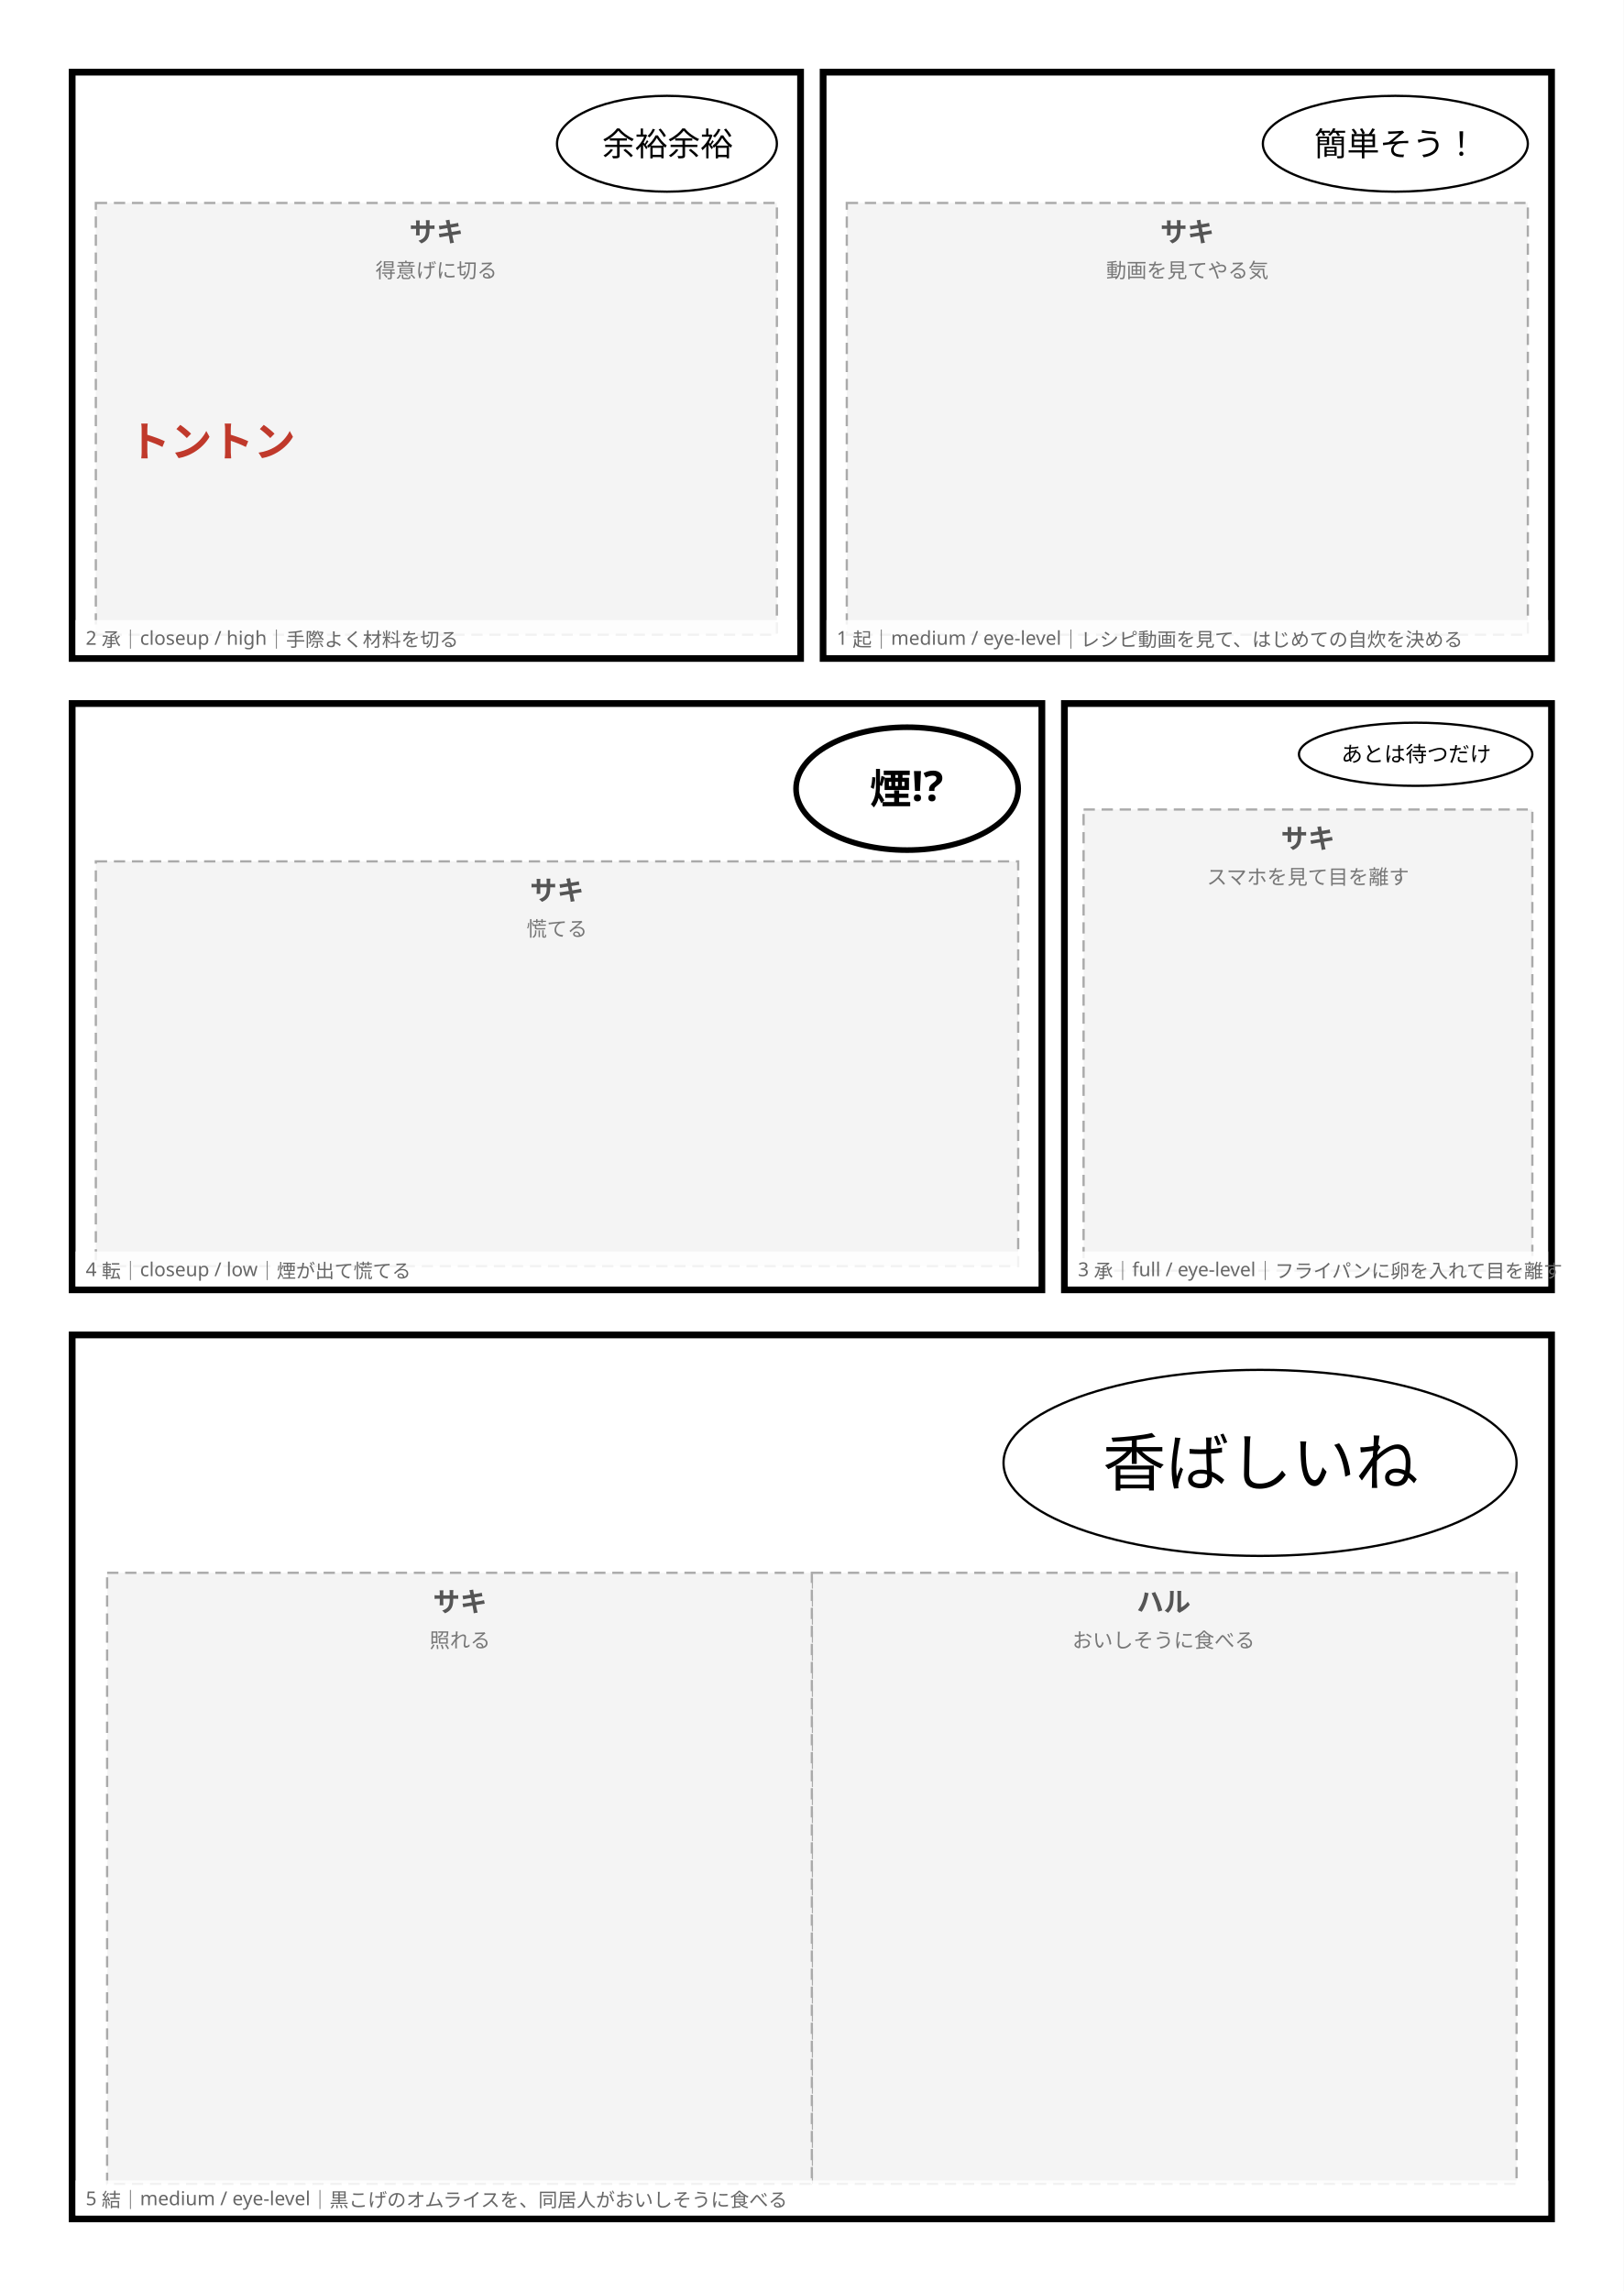
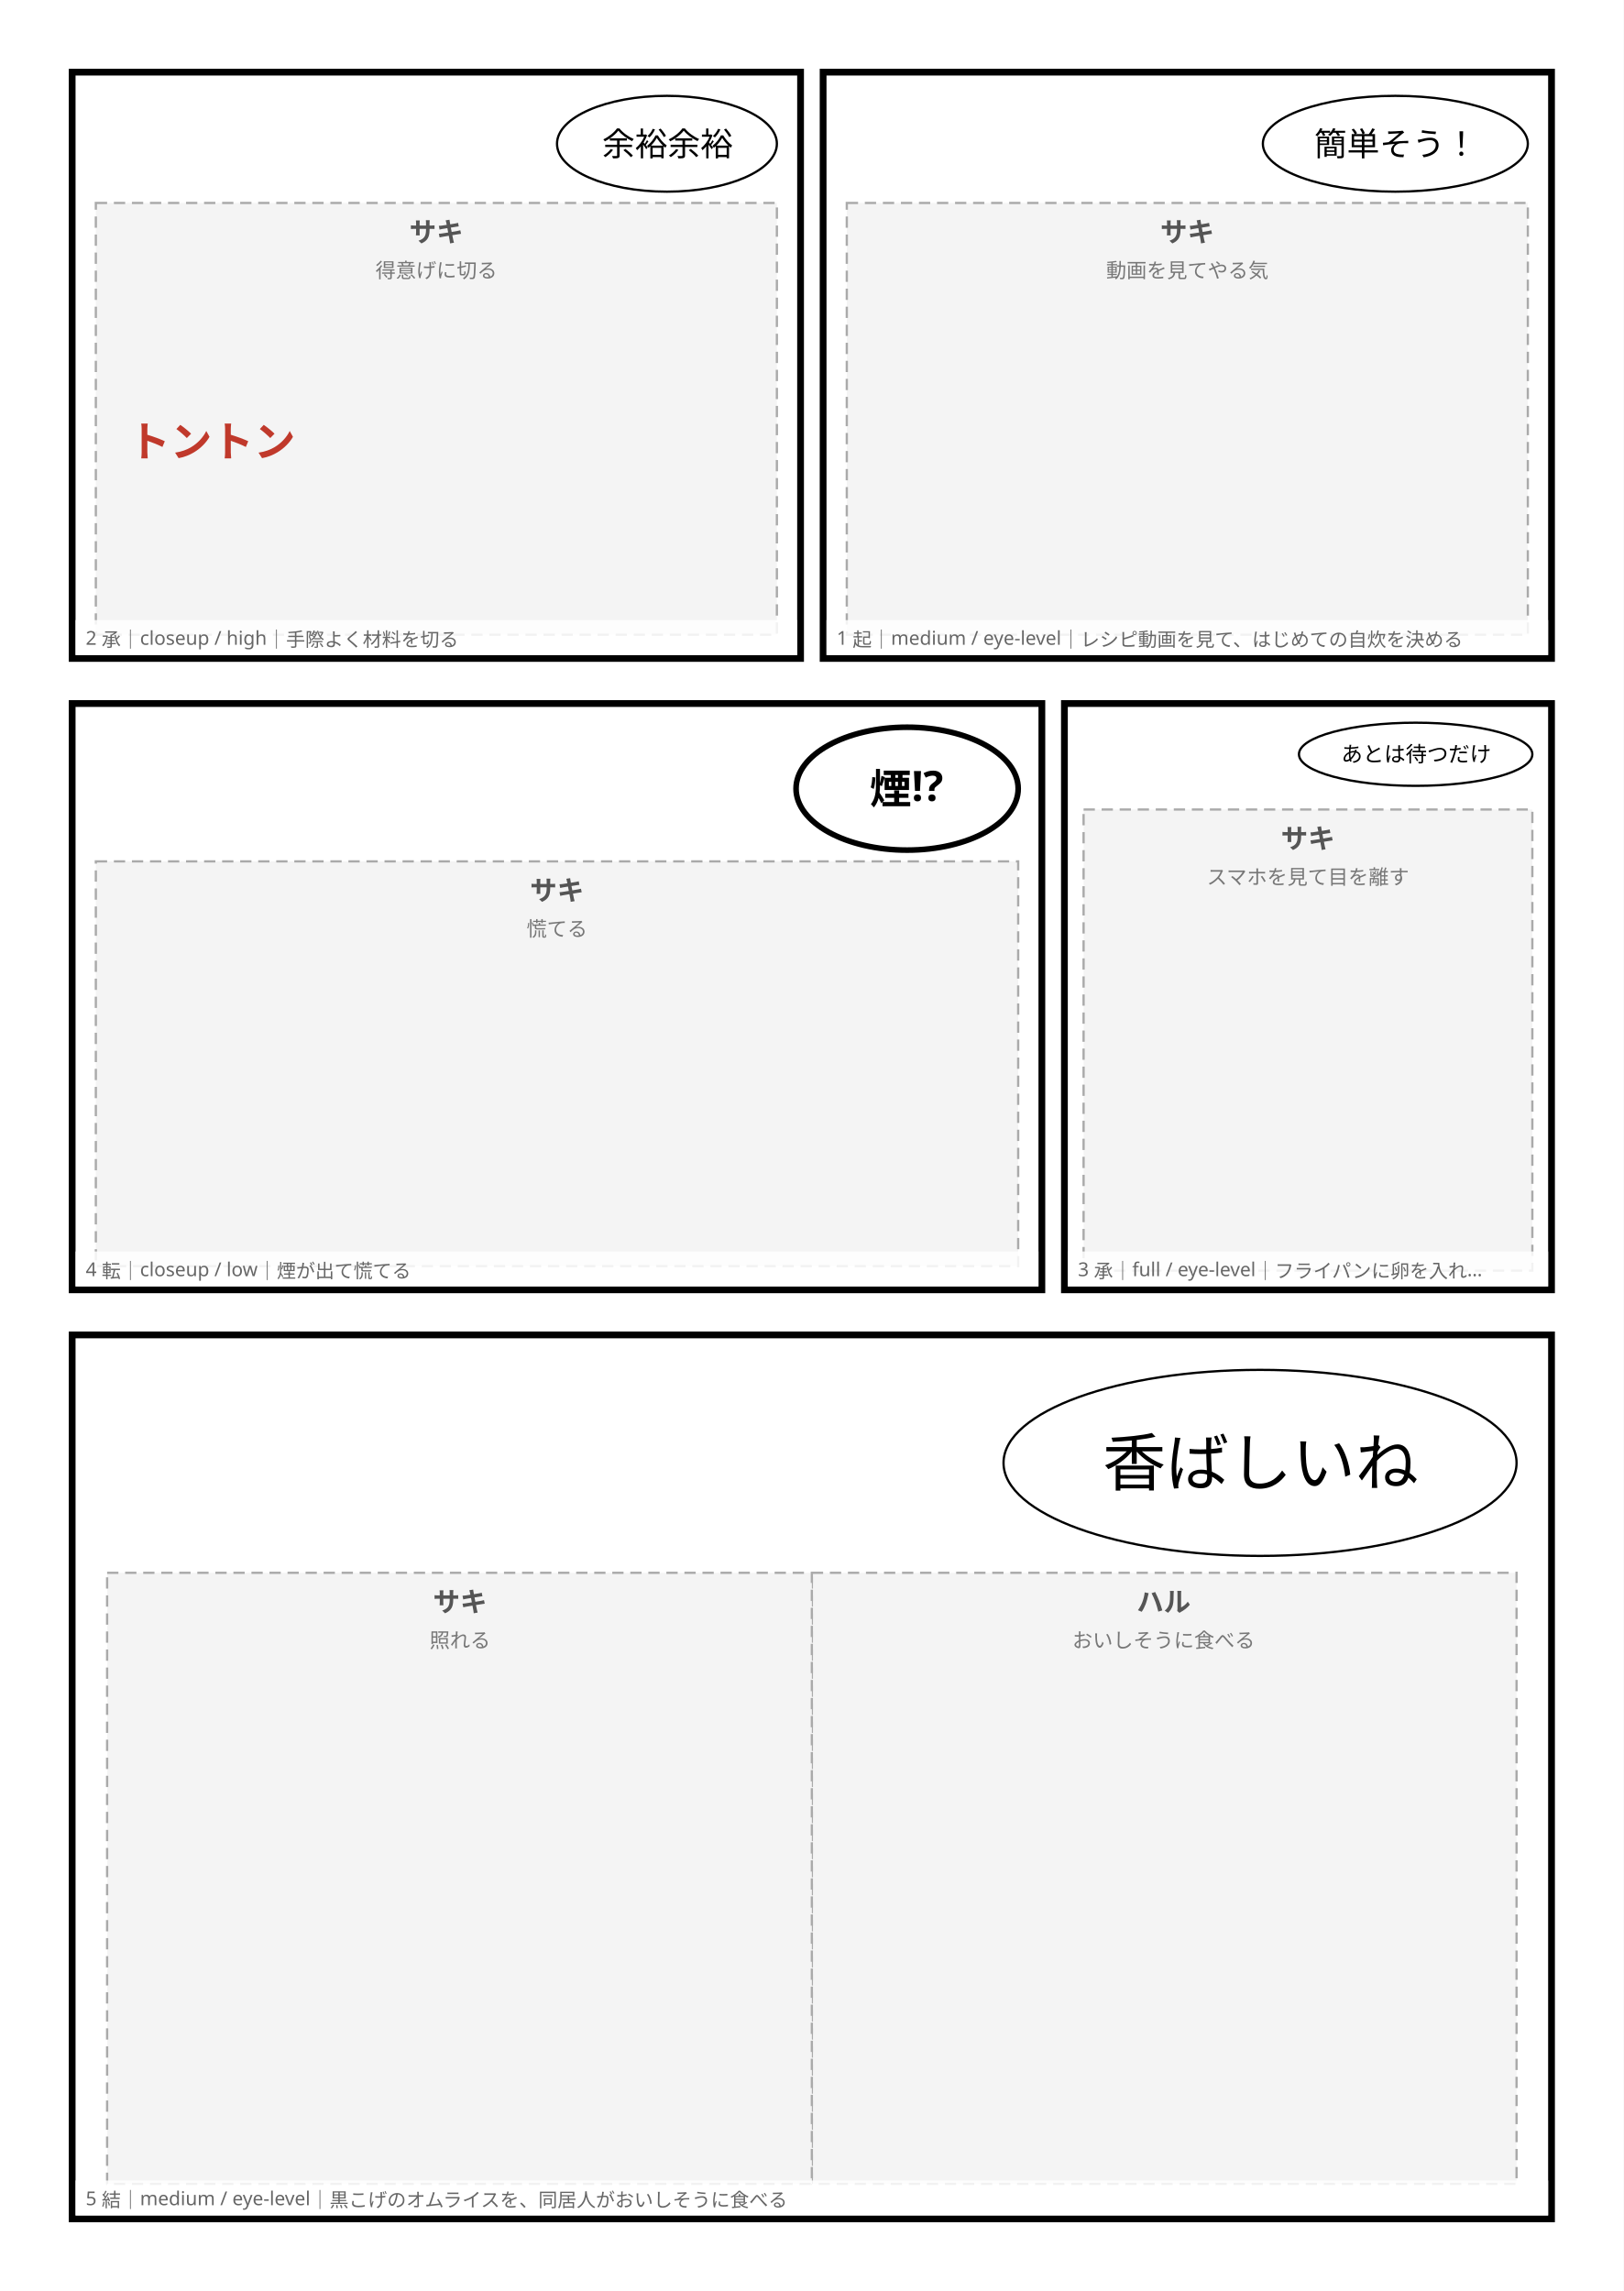
<svg xmlns="http://www.w3.org/2000/svg" width="1440" height="2032" viewBox="0 0 1440 2032" font-family="Hiragino Sans, 'Noto Sans JP', 'Yu Gothic', sans-serif">
  <rect width="1440" height="2032" fill="#fff" />
  <rect x="730" y="64" width="646" height="520" fill="none" stroke="#000" stroke-width="6" />
  <rect x="751" y="180" width="604" height="383" fill="#f4f4f4" stroke="#aaa" stroke-dasharray="10 6" stroke-width="2" />
  <text x="1053" y="206" font-size="24" text-anchor="middle" dominant-baseline="middle" font-weight="bold" fill="#555">サキ</text>
  <text x="1053" y="240" font-size="18" text-anchor="middle" dominant-baseline="middle" font-weight="normal" fill="#777">動画を見てやる気</text>
  <ellipse cx="1237.5" cy="127.5" rx="117.5" ry="42.5" fill="#fff" stroke="#000" stroke-width="2" />
  <text x="1238" y="128" font-size="29" text-anchor="middle" dominant-baseline="middle" font-weight="normal" fill="#000">簡単そう！</text>
  <rect x="733" y="550" width="640" height="31" fill="#fff" fill-opacity="0.85" />
  <text x="742" y="566" font-size="17" text-anchor="start" dominant-baseline="middle" font-weight="normal" fill="#666">1 起｜medium / eye-level｜レシピ動画を見て、はじめての自炊を決める</text>
  <rect x="64" y="64" width="646" height="520" fill="none" stroke="#000" stroke-width="6" />
  <rect x="85" y="180" width="604" height="383" fill="#f4f4f4" stroke="#aaa" stroke-dasharray="10 6" stroke-width="2" />
  <text x="387" y="206" font-size="24" text-anchor="middle" dominant-baseline="middle" font-weight="bold" fill="#555">サキ</text>
  <text x="387" y="240" font-size="18" text-anchor="middle" dominant-baseline="middle" font-weight="normal" fill="#777">得意げに切る</text>
  <ellipse cx="591.5" cy="127.5" rx="97.5" ry="42.5" fill="#fff" stroke="#000" stroke-width="2" />
  <text x="592" y="128" font-size="29" text-anchor="middle" dominant-baseline="middle" font-weight="normal" fill="#000">余裕余裕</text>
  <text x="188" y="392" font-size="37" text-anchor="middle" dominant-baseline="middle" font-weight="bold" fill="#c0392b">トントン</text>
  <rect x="67" y="550" width="640" height="31" fill="#fff" fill-opacity="0.85" />
  <text x="76" y="566" font-size="17" text-anchor="start" dominant-baseline="middle" font-weight="normal" fill="#666">2 承｜closeup / high｜手際よく材料を切る</text>
  <rect x="944" y="624" width="432" height="520" fill="none" stroke="#000" stroke-width="6" />
  <rect x="961" y="718" width="398" height="409" fill="#f4f4f4" stroke="#aaa" stroke-dasharray="10 6" stroke-width="2" />
  <text x="1160" y="744" font-size="24" text-anchor="middle" dominant-baseline="middle" font-weight="bold" fill="#555">サキ</text>
  <text x="1160" y="778" font-size="18" text-anchor="middle" dominant-baseline="middle" font-weight="normal" fill="#777">スマホを見て目を離す</text>
  <ellipse cx="1255.5" cy="669.0" rx="103.5" ry="28.0" fill="#fff" stroke="#000" stroke-width="2" />
  <text x="1256" y="669" font-size="19" text-anchor="middle" dominant-baseline="middle" font-weight="normal" fill="#000">あとは待つだけ</text>
  <rect x="947" y="1110" width="426" height="31" fill="#fff" fill-opacity="0.85" />
-   <text x="956" y="1126" font-size="17" text-anchor="start" dominant-baseline="middle" font-weight="normal" fill="#666">3 承｜full / eye-level｜フライパンに卵を入れて目を離す</text>
+   <g>
+     <text x="956" y="1126" font-size="17" text-anchor="start" dominant-baseline="middle" font-weight="normal" fill="#666">3 承｜full / eye-level｜フライパンに卵を入れ…</text>
+   </g>
  <rect x="64" y="624" width="860" height="520" fill="none" stroke="#000" stroke-width="6" />
  <rect x="85" y="764" width="818" height="359" fill="#f4f4f4" stroke="#aaa" stroke-dasharray="10 6" stroke-width="2" />
  <text x="494" y="790" font-size="24" text-anchor="middle" dominant-baseline="middle" font-weight="bold" fill="#555">サキ</text>
  <text x="494" y="824" font-size="18" text-anchor="middle" dominant-baseline="middle" font-weight="normal" fill="#777">慌てる</text>
  <ellipse cx="804.5" cy="699.5" rx="98.5" ry="54.5" fill="#fff" stroke="#000" stroke-width="5" />
  <text x="804" y="700" font-size="37" text-anchor="middle" dominant-baseline="middle" font-weight="bold" fill="#000">煙!?</text>
  <rect x="67" y="1110" width="854" height="31" fill="#fff" fill-opacity="0.85" />
  <text x="76" y="1126" font-size="17" text-anchor="start" dominant-baseline="middle" font-weight="normal" fill="#666">4 転｜closeup / low｜煙が出て慌てる</text>
  <rect x="64" y="1184" width="1312" height="784" fill="none" stroke="#000" stroke-width="6" />
  <rect x="720" y="1395" width="625" height="542" fill="#f4f4f4" stroke="#aaa" stroke-dasharray="10 6" stroke-width="2" />
  <text x="1032" y="1421" font-size="24" text-anchor="middle" dominant-baseline="middle" font-weight="bold" fill="#555">ハル</text>
  <text x="1032" y="1455" font-size="18" text-anchor="middle" dominant-baseline="middle" font-weight="normal" fill="#777">おいしそうに食べる</text>
  <rect x="95" y="1395" width="625" height="542" fill="#f4f4f4" stroke="#aaa" stroke-dasharray="10 6" stroke-width="2" />
  <text x="408" y="1421" font-size="24" text-anchor="middle" dominant-baseline="middle" font-weight="bold" fill="#555">サキ</text>
  <text x="408" y="1455" font-size="18" text-anchor="middle" dominant-baseline="middle" font-weight="normal" fill="#777">照れる</text>
  <ellipse cx="1117.5" cy="1297.5" rx="227.5" ry="82.5" fill="#fff" stroke="#000" stroke-width="2" />
  <text x="1118" y="1298" font-size="56" text-anchor="middle" dominant-baseline="middle" font-weight="normal" fill="#000">香ばしいね</text>
  <rect x="67" y="1934" width="1306" height="31" fill="#fff" fill-opacity="0.85" />
  <text x="76" y="1950" font-size="17" text-anchor="start" dominant-baseline="middle" font-weight="normal" fill="#666">5 結｜medium / eye-level｜黒こげのオムライスを、同居人がおいしそうに食べる</text>
</svg>
